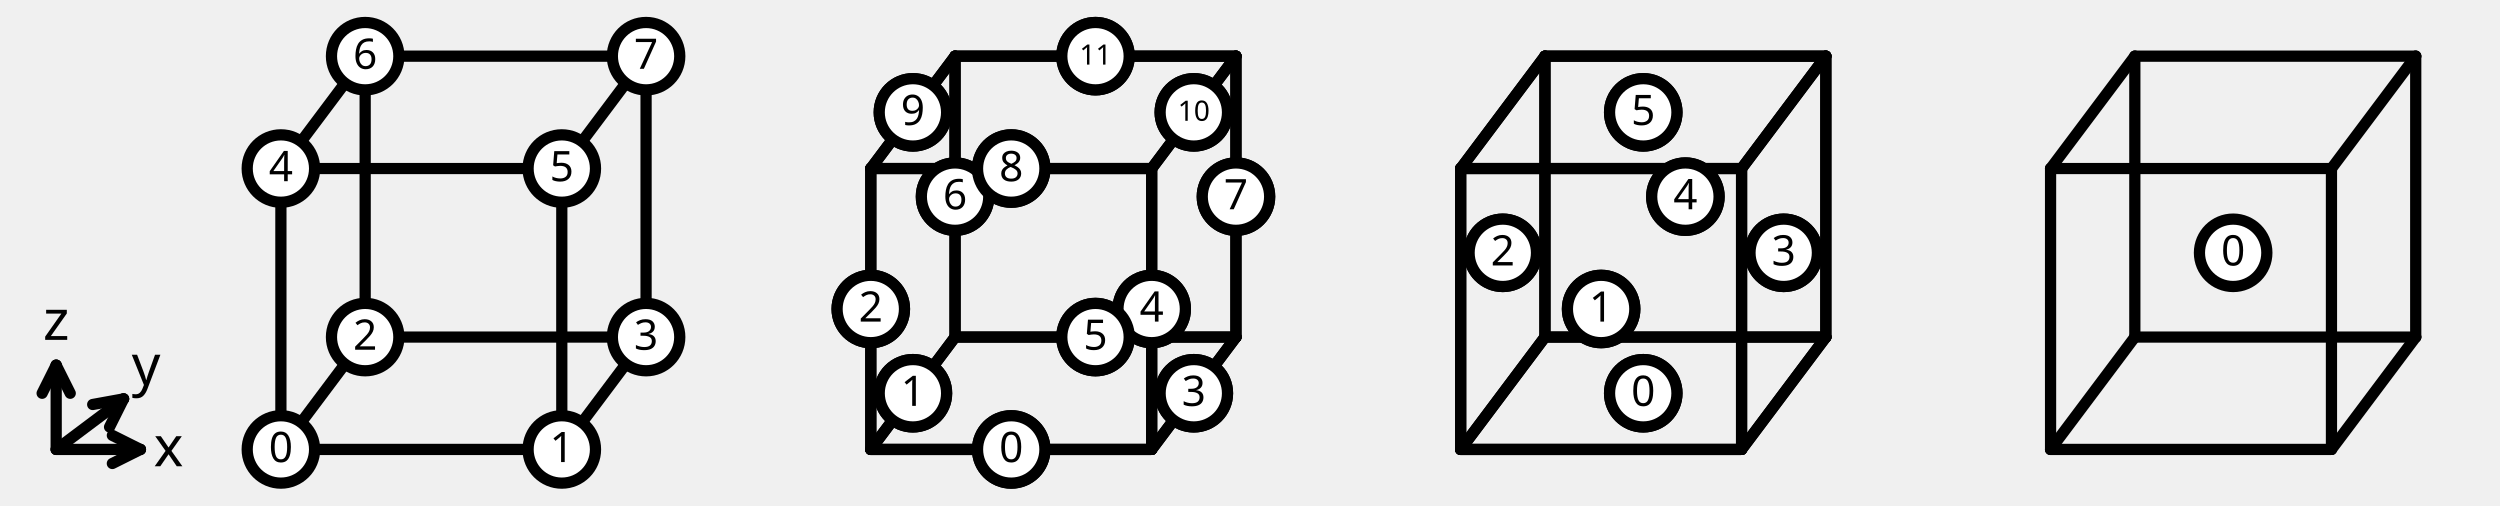
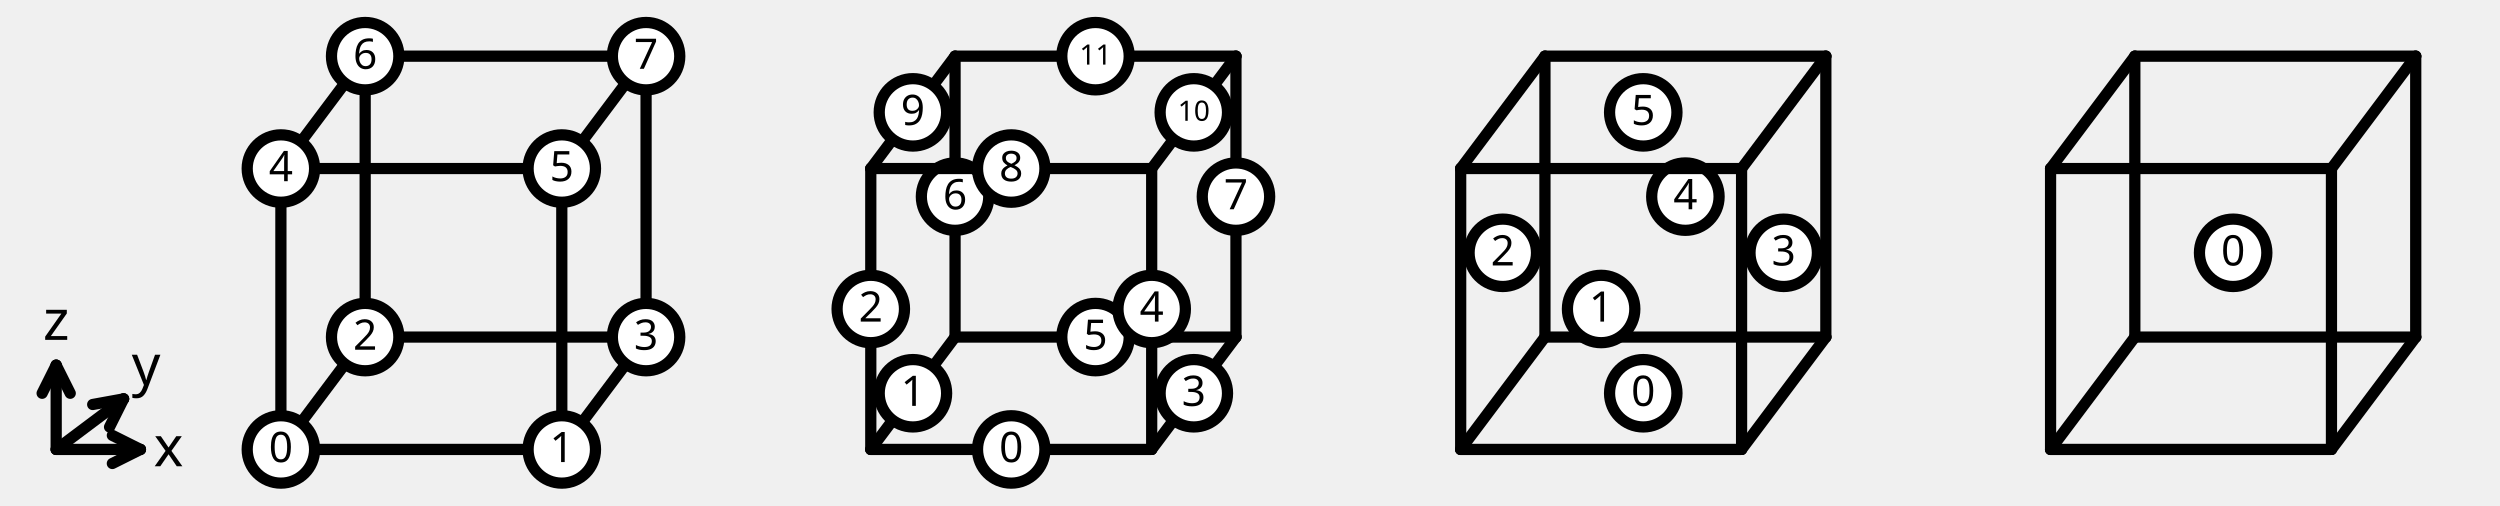
<svg width="890" height="180">
  <style type="text/css">
  text { text-anchor:middle; font-size:15px; font-family: "Lato Bold" }
  line { stroke-width: 4px; stroke-linecap: round; stroke: #000000 }
  circle { fill: #FFFFFF; stroke: #000000; stroke-width:4px}
</style>
  <line x1="20" y1="160" x2="20" y2="130" />
  <line x1="15" y1="140" x2="20" y2="130" />
  <line x1="25" y1="140" x2="20" y2="130" />
  <line x1="20" y1="160" x2="50" y2="160" />
  <line x1="40" y1="155" x2="50" y2="160" />
  <line x1="40" y1="165" x2="50" y2="160" />
  <line x1="20" y1="160" x2="44" y2="142" />
  <line x1="33" y1="144" x2="44" y2="142" />
  <line x1="39" y1="152" x2="44" y2="142" />
  <text x="60" y="160" fill="#000000" dy=".3em" style="font-family:&quot;Libertinus Serif Semibold Italic&quot;;font-size:20px">x</text>
  <text x="52" y="131" fill="#000000" dy=".3em" style="font-family:&quot;Libertinus Serif Semibold Italic&quot;;font-size:20px">y</text>
  <text x="20" y="115" fill="#000000" dy=".3em" style="font-family:&quot;Libertinus Serif Semibold Italic&quot;;font-size:20px">z</text>
  <line x1="100.0" y1="160.0" x2="200.0" y2="160.0" />
  <line x1="100.0" y1="160.0" x2="130.0" y2="120.0" />
  <line x1="100.0" y1="160.0" x2="100.0" y2="60.0" />
  <line x1="200.0" y1="160.0" x2="230.0" y2="120.0" />
  <line x1="200.0" y1="160.0" x2="200.0" y2="60.0" />
  <line x1="130.0" y1="120.0" x2="230.0" y2="120.0" />
  <line x1="130.0" y1="120.0" x2="130.0" y2="20.0" />
  <line x1="230.0" y1="120.0" x2="230.0" y2="20.0" />
  <line x1="100.0" y1="60.0" x2="200.0" y2="60.0" />
  <line x1="100.0" y1="60.0" x2="130.0" y2="20.0" />
  <line x1="200.0" y1="60.0" x2="230.0" y2="20.0" />
  <line x1="130.0" y1="20.0" x2="230.0" y2="20.0" />
  <circle cx="100.0" cy="160.0" r="12px" />
  <text x="100.0" y="160.0" dy=".3em">0</text>
  <circle cx="200.0" cy="160.0" r="12px" />
  <text x="200.0" y="160.0" dy=".3em">1</text>
  <circle cx="130.0" cy="120.0" r="12px" />
  <text x="130.0" y="120.0" dy=".3em">2</text>
  <circle cx="230.0" cy="120.0" r="12px" />
  <text x="230.0" y="120.0" dy=".3em">3</text>
  <circle cx="100.0" cy="60.0" r="12px" />
  <text x="100.0" y="60.0" dy=".3em">4</text>
  <circle cx="200.0" cy="60.0" r="12px" />
  <text x="200.0" y="60.0" dy=".3em">5</text>
  <circle cx="130.0" cy="20.0" r="12px" />
  <text x="130.0" y="20.0" dy=".3em">6</text>
  <circle cx="230.0" cy="20.0" r="12px" />
  <text x="230.0" y="20.0" dy=".3em">7</text>
  <line x1="340.0" y1="120.0" x2="440.0" y2="120.0" />
  <line x1="340.0" y1="120.0" x2="340.0" y2="20.0" />
  <line x1="440.0" y1="120.0" x2="440.0" y2="20.0" />
  <line x1="340.0" y1="20.0" x2="440.0" y2="20.0" />
  <circle cx="390.0" cy="120.0" r="12px" />
  <text x="390.0" y="120.0" dy=".3em">5</text>
  <circle cx="340.0" cy="70.0" r="12px" />
  <text x="340.0" y="70.0" dy=".3em">6</text>
  <circle cx="440.0" cy="70.0" r="12px" />
  <text x="440.0" y="70.0" dy=".3em">7</text>
  <circle cx="390.0" cy="20.0" r="12px" />
  <text x="390.0" y="20.0" dy=".3em" style="font-size:10px">11</text>
  <line x1="310.0" y1="160.0" x2="340.0" y2="120.0" />
  <line x1="410.0" y1="160.0" x2="440.0" y2="120.0" />
  <line x1="310.0" y1="60.0" x2="340.0" y2="20.0" />
  <line x1="410.0" y1="60.0" x2="440.0" y2="20.0" />
  <circle cx="325.0" cy="140.0" r="12px" />
  <text x="325.0" y="140.0" dy=".3em">1</text>
  <circle cx="425.0" cy="140.0" r="12px" />
  <text x="425.0" y="140.0" dy=".3em">3</text>
  <circle cx="325.0" cy="40.0" r="12px" />
  <text x="325.0" y="40.0" dy=".3em">9</text>
  <circle cx="425.0" cy="40.0" r="12px" />
  <text x="425.0" y="40.0" dy=".3em" style="font-size:10px">10</text>
  <line x1="310.0" y1="160.0" x2="410.0" y2="160.0" />
  <line x1="310.0" y1="160.0" x2="310.0" y2="60.0" />
  <line x1="410.0" y1="160.0" x2="410.0" y2="60.0" />
  <line x1="310.0" y1="60.0" x2="410.0" y2="60.0" />
  <circle cx="360.0" cy="160.0" r="12px" />
  <text x="360.0" y="160.0" dy=".3em">0</text>
  <circle cx="310.0" cy="110.0" r="12px" />
  <text x="310.0" y="110.0" dy=".3em">2</text>
  <circle cx="410.0" cy="110.0" r="12px" />
  <text x="410.0" y="110.0" dy=".3em">4</text>
  <circle cx="360.0" cy="60.0" r="12px" />
  <text x="360.0" y="60.0" dy=".3em">8</text>
-   <line x1="310.0" y1="160.0" x2="410.0" y2="160.0" />
-   <line x1="310.0" y1="160.0" x2="340.0" y2="120.0" />
-   <line x1="310.0" y1="160.0" x2="310.0" y2="60.0" />
-   <line x1="410.0" y1="160.0" x2="440.0" y2="120.0" />
-   <line x1="410.0" y1="160.0" x2="410.0" y2="60.0" />
-   <line x1="340.0" y1="120.0" x2="440.0" y2="120.0" />
-   <line x1="340.0" y1="120.0" x2="340.0" y2="20.0" />
-   <line x1="440.0" y1="120.0" x2="440.0" y2="20.0" />
-   <line x1="310.0" y1="60.0" x2="410.0" y2="60.0" />
-   <line x1="310.0" y1="60.0" x2="340.0" y2="20.0" />
-   <line x1="410.0" y1="60.0" x2="440.0" y2="20.0" />
-   <line x1="340.0" y1="20.0" x2="440.0" y2="20.0" />
-   <circle cx="360.0" cy="160.0" r="12px" />
-   <text x="360.0" y="160.0" dy=".3em">0</text>
-   <circle cx="325.0" cy="140.0" r="12px" />
-   <text x="325.0" y="140.0" dy=".3em">1</text>
-   <circle cx="310.0" cy="110.0" r="12px" />
-   <text x="310.0" y="110.0" dy=".3em">2</text>
-   <circle cx="425.0" cy="140.0" r="12px" />
-   <text x="425.0" y="140.0" dy=".3em">3</text>
-   <circle cx="410.0" cy="110.0" r="12px" />
-   <text x="410.0" y="110.0" dy=".3em">4</text>
-   <circle cx="390.0" cy="120.0" r="12px" />
-   <text x="390.0" y="120.0" dy=".3em">5</text>
-   <circle cx="340.0" cy="70.0" r="12px" />
-   <text x="340.0" y="70.0" dy=".3em">6</text>
-   <circle cx="440.0" cy="70.0" r="12px" />
-   <text x="440.0" y="70.0" dy=".3em">7</text>
-   <circle cx="360.0" cy="60.0" r="12px" />
-   <text x="360.0" y="60.0" dy=".3em">8</text>
-   <circle cx="325.0" cy="40.0" r="12px" />
-   <text x="325.0" y="40.0" dy=".3em">9</text>
-   <circle cx="425.0" cy="40.0" r="12px" />
-   <text x="425.0" y="40.0" dy=".3em" style="font-size:10px">10</text>
-   <circle cx="390.0" cy="20.0" r="12px" />
-   <text x="390.0" y="20.0" dy=".3em" style="font-size:10px">11</text>
  <line x1="550.0" y1="120.0" x2="650.0" y2="120.0" />
  <line x1="550.0" y1="120.0" x2="550.0" y2="20.0" />
  <line x1="650.0" y1="120.0" x2="650.0" y2="20.0" />
  <line x1="550.0" y1="20.0" x2="650.0" y2="20.0" />
  <circle cx="600.0" cy="70.0" r="12px" />
  <text x="600.0" y="70.0" dy=".3em">4</text>
  <line x1="520.0" y1="160.0" x2="550.0" y2="120.0" />
  <line x1="620.0" y1="160.0" x2="650.0" y2="120.0" />
  <line x1="520.0" y1="60.0" x2="550.0" y2="20.0" />
  <line x1="620.0" y1="60.0" x2="650.0" y2="20.0" />
  <circle cx="585.0" cy="140.0" r="12px" />
  <text x="585.0" y="140.0" dy=".3em">0</text>
  <circle cx="535.0" cy="90.0" r="12px" />
  <text x="535.0" y="90.0" dy=".3em">2</text>
  <circle cx="635.0" cy="90.0" r="12px" />
  <text x="635.0" y="90.0" dy=".3em">3</text>
  <circle cx="585.0" cy="40.0" r="12px" />
  <text x="585.0" y="40.0" dy=".3em">5</text>
  <line x1="520.0" y1="160.0" x2="620.0" y2="160.0" />
  <line x1="520.0" y1="160.0" x2="520.0" y2="60.0" />
  <line x1="620.0" y1="160.0" x2="620.0" y2="60.0" />
  <line x1="520.0" y1="60.0" x2="620.0" y2="60.0" />
  <circle cx="570.0" cy="110.0" r="12px" />
  <text x="570.0" y="110.0" dy=".3em">1</text>
-   <line x1="520.0" y1="160.0" x2="620.0" y2="160.0" />
-   <line x1="520.0" y1="160.0" x2="550.0" y2="120.0" />
-   <line x1="520.0" y1="160.0" x2="520.0" y2="60.0" />
-   <line x1="620.0" y1="160.0" x2="650.0" y2="120.0" />
-   <line x1="620.0" y1="160.0" x2="620.0" y2="60.0" />
-   <line x1="550.0" y1="120.0" x2="650.0" y2="120.0" />
-   <line x1="550.0" y1="120.0" x2="550.0" y2="20.0" />
-   <line x1="650.0" y1="120.0" x2="650.0" y2="20.0" />
-   <line x1="520.0" y1="60.0" x2="620.0" y2="60.0" />
-   <line x1="520.0" y1="60.0" x2="550.0" y2="20.0" />
-   <line x1="620.0" y1="60.0" x2="650.0" y2="20.0" />
-   <line x1="550.0" y1="20.0" x2="650.0" y2="20.0" />
-   <circle cx="585.0" cy="140.0" r="12px" />
-   <text x="585.0" y="140.0" dy=".3em">0</text>
-   <circle cx="570.0" cy="110.0" r="12px" />
-   <text x="570.0" y="110.0" dy=".3em">1</text>
-   <circle cx="535.0" cy="90.0" r="12px" />
-   <text x="535.0" y="90.0" dy=".3em">2</text>
-   <circle cx="635.0" cy="90.0" r="12px" />
-   <text x="635.0" y="90.0" dy=".3em">3</text>
-   <circle cx="600.0" cy="70.0" r="12px" />
-   <text x="600.0" y="70.0" dy=".3em">4</text>
-   <circle cx="585.0" cy="40.0" r="12px" />
-   <text x="585.0" y="40.0" dy=".3em">5</text>
  <line x1="730.0" y1="160.0" x2="830.0" y2="160.0" />
  <line x1="730.0" y1="160.0" x2="760.0" y2="120.0" />
  <line x1="730.0" y1="160.0" x2="730.0" y2="60.0" />
  <line x1="830.0" y1="160.0" x2="860.0" y2="120.0" />
  <line x1="830.0" y1="160.0" x2="830.0" y2="60.0" />
  <line x1="760.0" y1="120.0" x2="860.0" y2="120.0" />
  <line x1="760.0" y1="120.0" x2="760.0" y2="20.0" />
  <line x1="860.0" y1="120.0" x2="860.0" y2="20.0" />
  <line x1="730.0" y1="60.0" x2="830.0" y2="60.0" />
  <line x1="730.0" y1="60.0" x2="760.0" y2="20.0" />
  <line x1="830.0" y1="60.0" x2="860.0" y2="20.0" />
  <line x1="760.0" y1="20.0" x2="860.0" y2="20.0" />
  <circle cx="795.0" cy="90.0" r="12px" />
  <text x="795.0" y="90.0" dy=".3em">0</text>
</svg>
